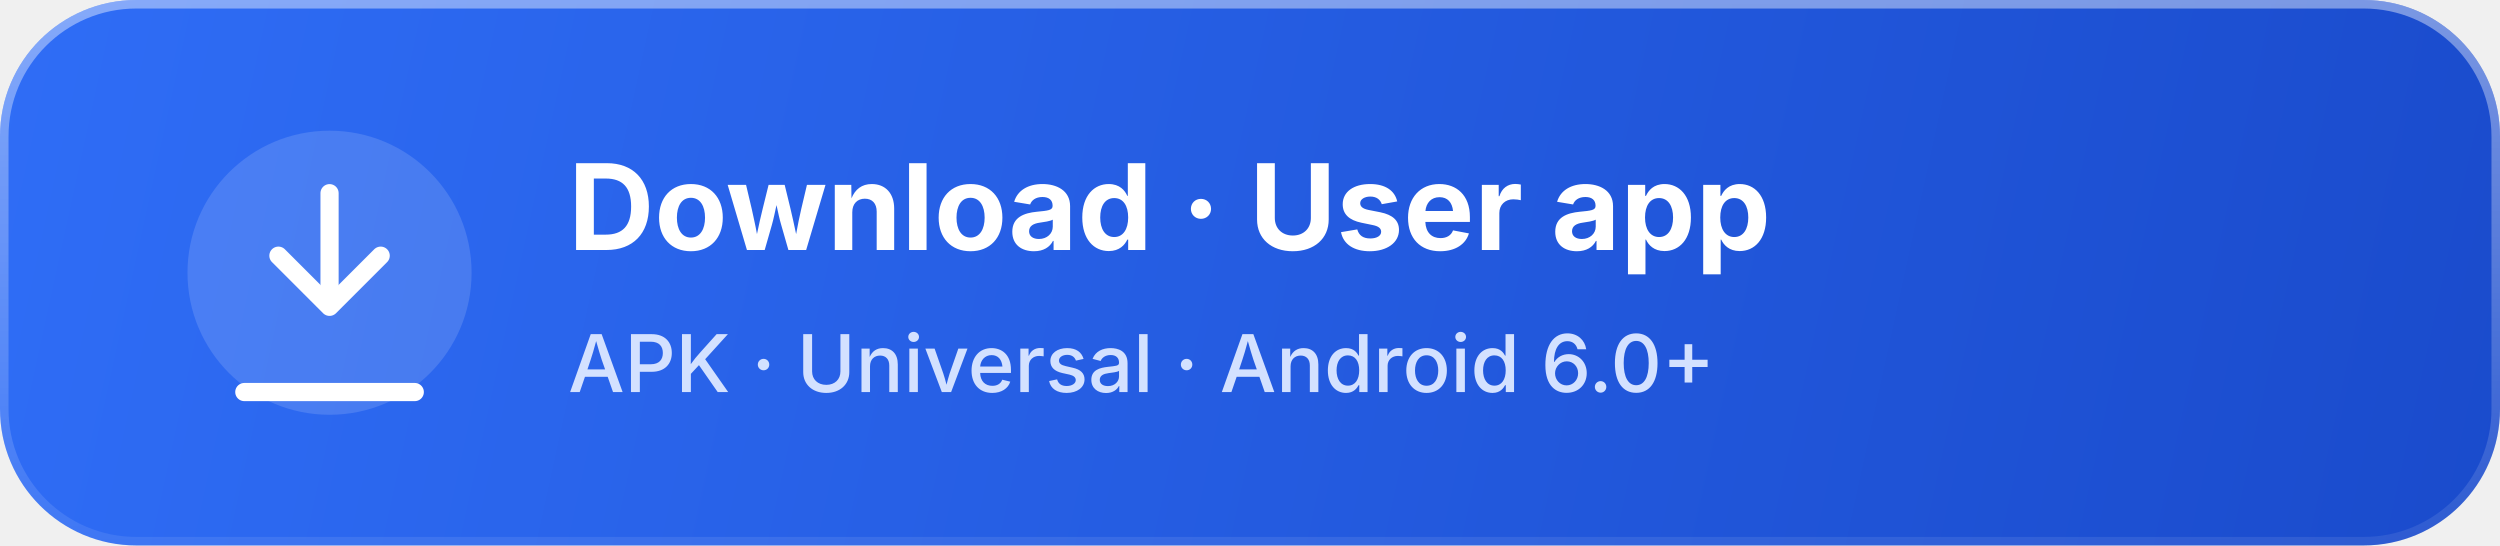
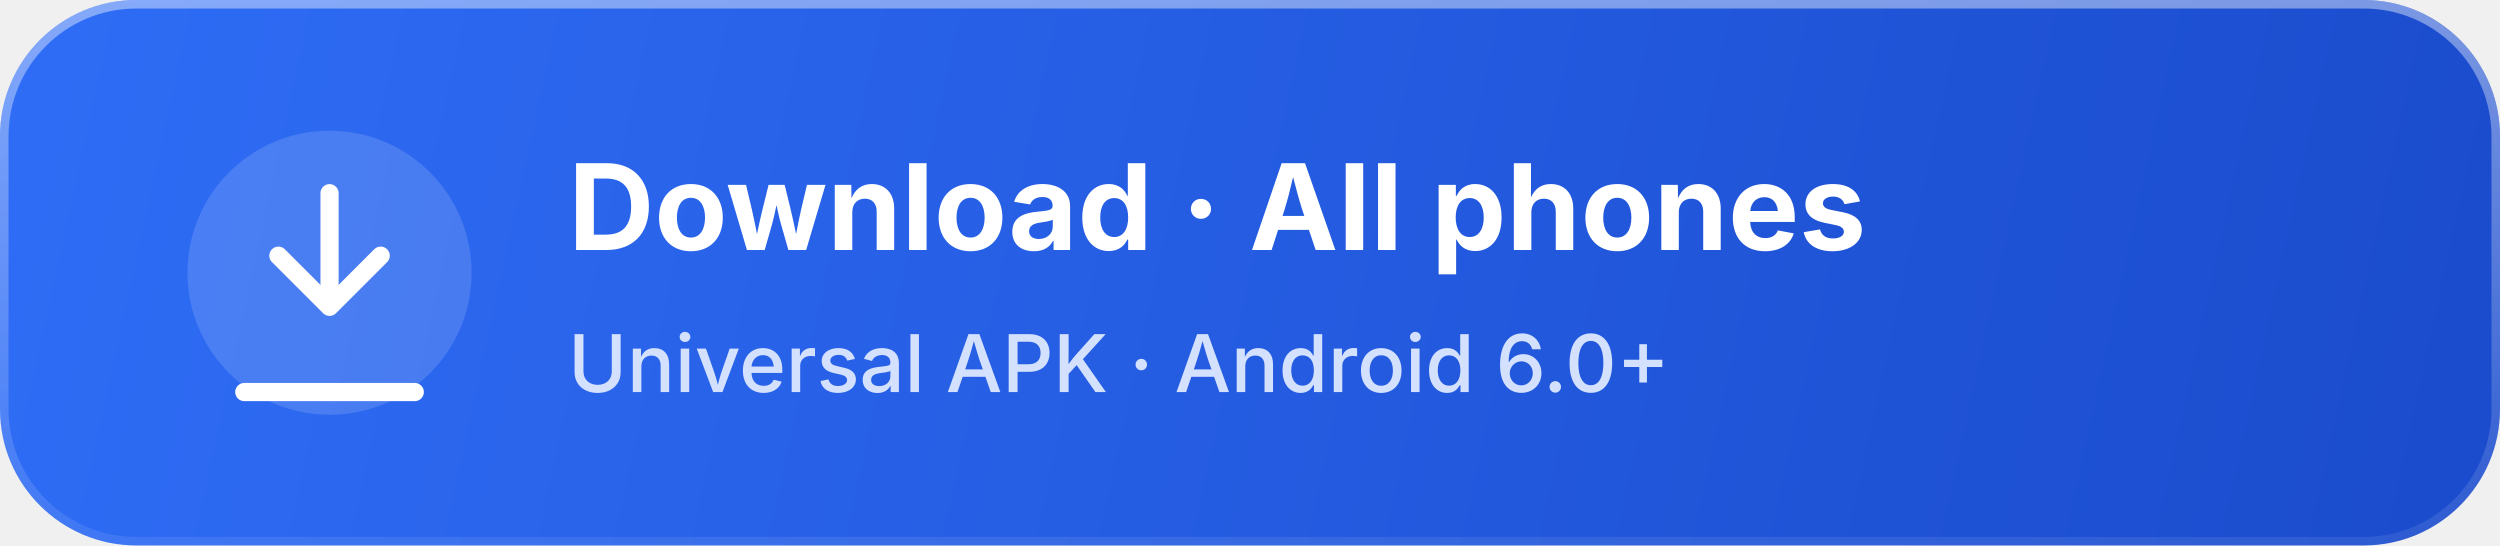
- <svg xmlns="http://www.w3.org/2000/svg" width="440" height="96" viewBox="0 0 440 96" fill="none" role="img" aria-label="Download MilkLedger user app">
+ <svg xmlns="http://www.w3.org/2000/svg" width="440" height="96" viewBox="0 0 440 96" fill="none" role="img" aria-label="Download MilkLedger for all phones">
  <defs>
    <linearGradient id="face" x1="0" y1="0" x2="440" y2="96" gradientUnits="userSpaceOnUse">
      <stop offset="0" stop-color="#2f6df6" />
      <stop offset="1" stop-color="#1a4bcc" />
    </linearGradient>
    <linearGradient id="shine" x1="-1" y1="0" x2="0" y2="0">
      <stop offset="0" stop-color="#ffffff" stop-opacity="0" />
      <stop offset="0.5" stop-color="#ffffff" stop-opacity="0.42" />
      <stop offset="1" stop-color="#ffffff" stop-opacity="0" />
      <animate attributeName="x1" values="-1.1;1.4" dur="3.8s" repeatCount="indefinite" />
      <animate attributeName="x2" values="-0.1;2.4" dur="3.8s" repeatCount="indefinite" />
    </linearGradient>
    <linearGradient id="rim" x1="0" y1="0" x2="0" y2="96" gradientUnits="userSpaceOnUse">
      <stop offset="0" stop-color="#ffffff" stop-opacity="0.42" />
      <stop offset="1" stop-color="#ffffff" stop-opacity="0.08" />
    </linearGradient>
    <clipPath id="round">
      <rect width="440" height="96" rx="24" />
    </clipPath>
  </defs>
  <g clip-path="url(#round)">
    <rect width="440" height="96" fill="url(#face)" />
    <rect width="440" height="96" fill="url(#shine)" />
  </g>
  <rect x="0.75" y="0.75" width="438.5" height="94.5" rx="23.25" stroke="url(#rim)" stroke-width="1.5" />
  <circle cx="58" cy="48" r="25" fill="#ffffff" fill-opacity="0.14" />
  <g stroke="#ffffff" stroke-width="3.2" stroke-linecap="round" stroke-linejoin="round">
    <path d="M58 34v19" />
    <path d="M49 45l9 9 9-9" fill="none" />
    <path d="M43 69h30" />
  </g>
-   <text x="100" y="44" font-family="Segoe UI, Inter, Helvetica, Arial, sans-serif" font-size="21" font-weight="700" fill="#ffffff">Download · User app</text>
-   <text x="100" y="69" font-family="Segoe UI, Inter, Helvetica, Arial, sans-serif" font-size="14" font-weight="500" fill="#d3e1ff">APK · Universal · Android 6.0+</text>
+   <text x="100" y="44" font-family="Segoe UI, Inter, Helvetica, Arial, sans-serif" font-size="21" font-weight="700" fill="#ffffff">Download · All phones</text>
+   <text x="100" y="69" font-family="Segoe UI, Inter, Helvetica, Arial, sans-serif" font-size="14" font-weight="500" fill="#d3e1ff">Universal APK · Android 6.0+</text>
</svg>
